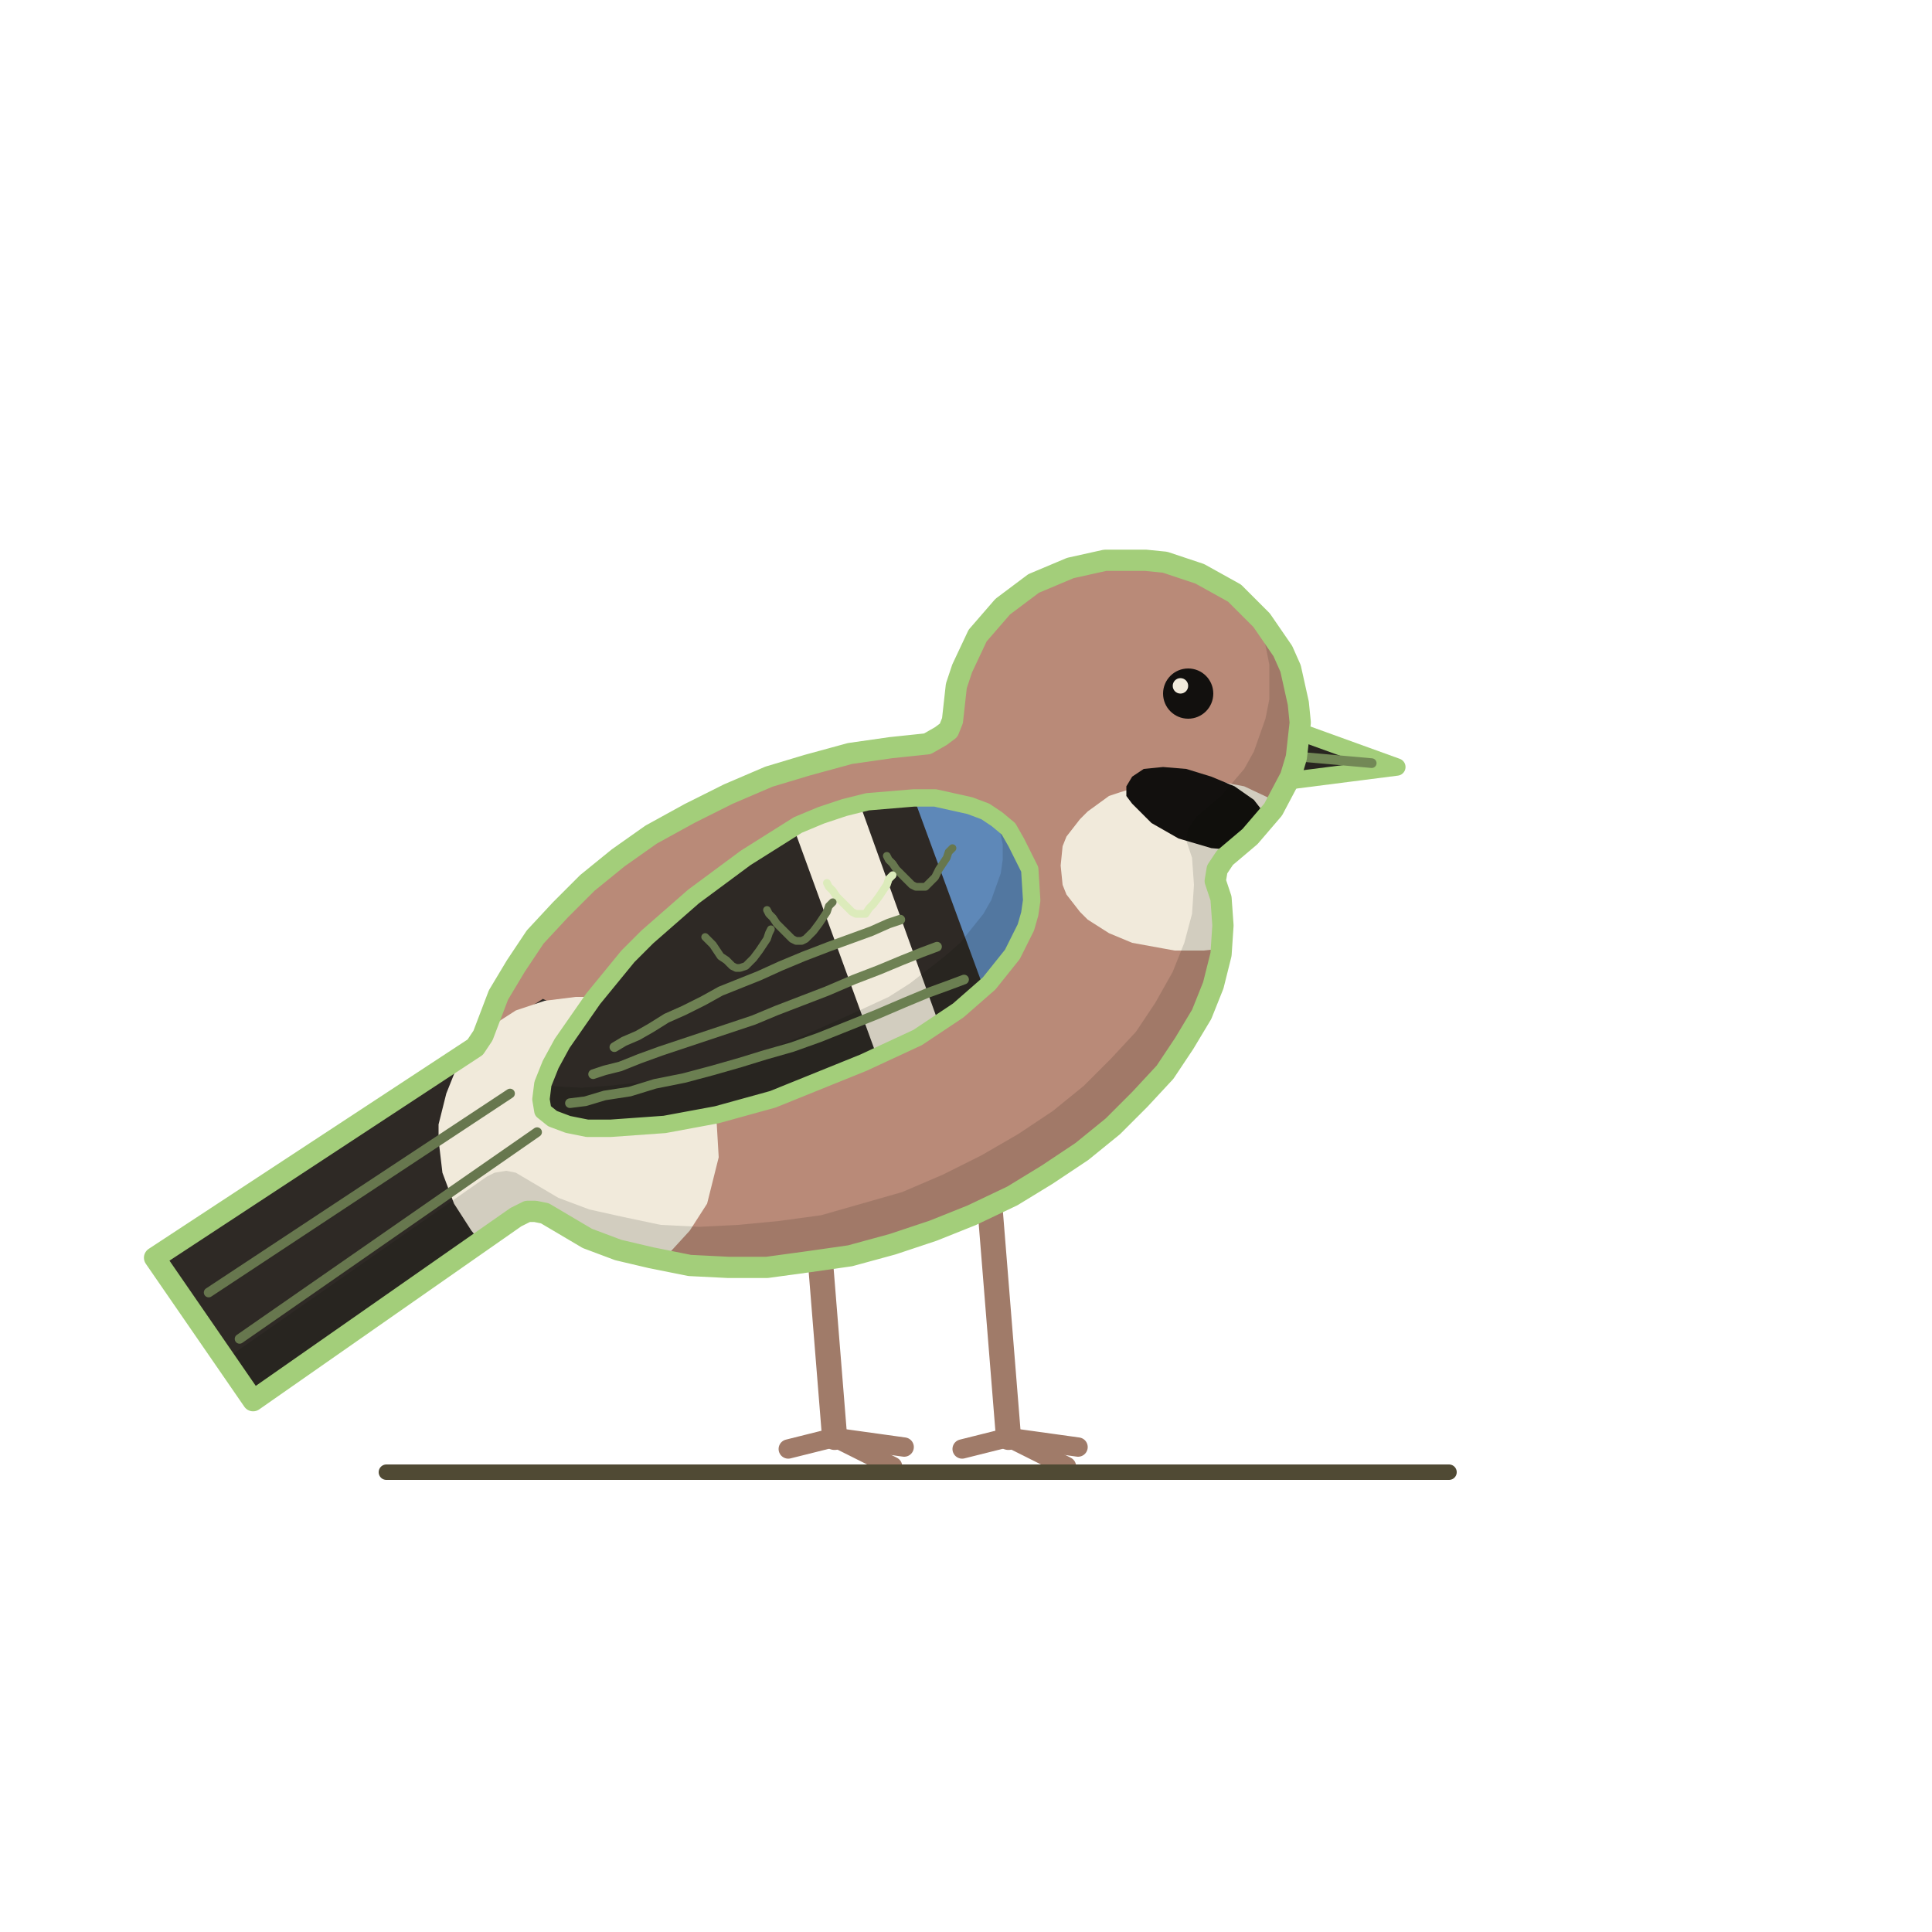
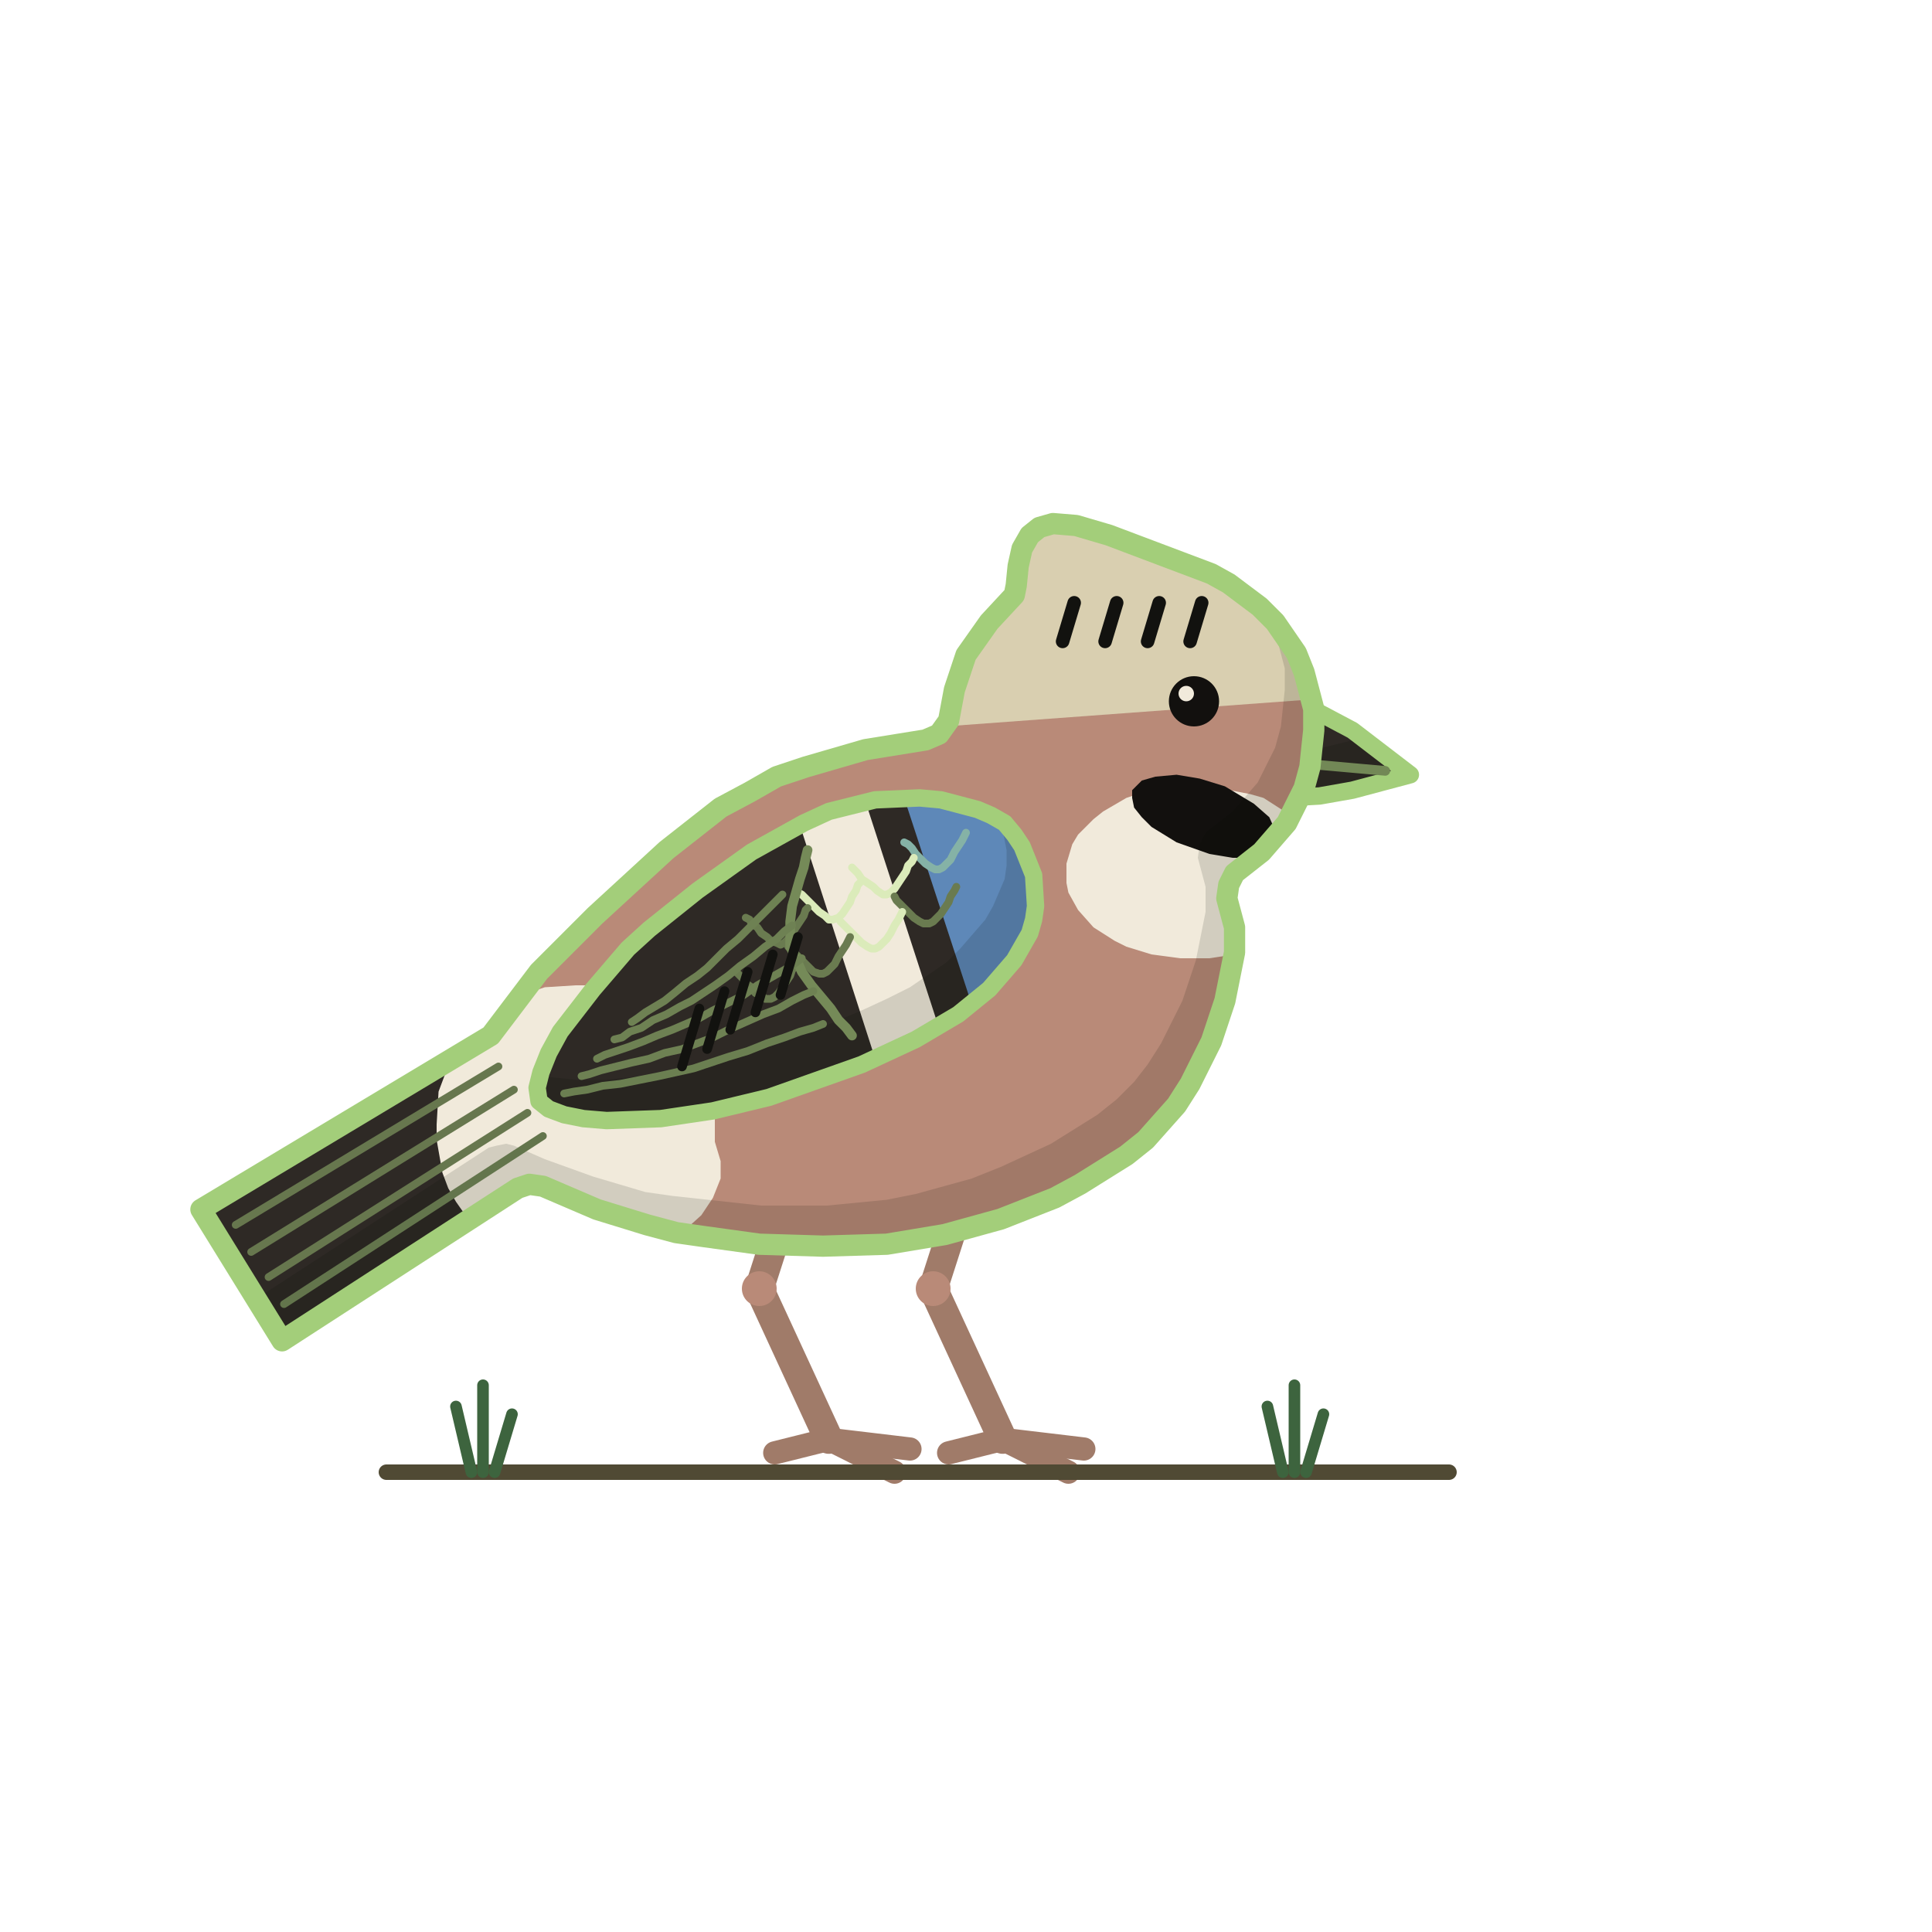
<svg xmlns="http://www.w3.org/2000/svg" width="100" height="100" viewBox="0 0 100 100">
  <g stroke-linecap="round" stroke-linejoin="round">
-     <path d="M42,59.5 L43.2,74.4" fill="none" stroke="#A07B69" stroke-width="1.3" />
-     <path d="M43.2,74.4 L46.8,74.9" fill="none" stroke="#A07B69" stroke-width="1" />
-     <path d="M43.2,74.4 L46.2,75.9" fill="none" stroke="#A07B69" stroke-width="1" />
-     <path d="M43.2,74.4 L40.8,75" fill="none" stroke="#A07B69" stroke-width="1" />
-     <path d="M51,59.5 L52.2,74.4" fill="none" stroke="#A07B69" stroke-width="1.3" />
-     <path d="M52.2,74.4 L55.8,74.9" fill="none" stroke="#A07B69" stroke-width="1" />
-     <path d="M52.2,74.4 L55.2,75.9" fill="none" stroke="#A07B69" stroke-width="1" />
-     <path d="M52.2,74.4 L49.8,75" fill="none" stroke="#A07B69" stroke-width="1" />
-     <path d="M62.9,36.3 L72.3,39.7 L62.9,40.9 Z" fill="#2E2925" stroke="none" />
-     <path d="M62.9,40.9 L62.9,38.6 L67.6,38 L72.3,39.7 Z" fill="#020A06" fill-opacity="0.13" stroke="none" />
-     <path d="M62.9,36.3 L72.3,39.7 L62.9,40.9 Z" fill="none" stroke="#A3CE7A" stroke-width="0.9" />
-     <path d="M64.3,38.9 L71,39.5" fill="none" stroke="#728856" stroke-width="0.5" />
-     <path d="M8,65.1 L24.6,54.2 L25,53.6 L25.8,51.5 L26.7,50 L27.7,48.5 L29,47.1 L30.4,45.7 L32,44.4 L33.7,43.2 L35.7,42.1 L37.7,41.1 L39.8,40.2 L41.8,39.6 L44,39 L46.1,38.7 L48,38.5 L48.7,38.1 L49.1,37.8 L49.3,37.3 L49.5,35.5 L49.8,34.6 L50.6,32.9 L51.9,31.4 L53.5,30.2 L55.4,29.4 L57.2,29 L59.3,29 L60.3,29.1 L62.1,29.7 L63.9,30.7 L65.3,32.1 L66.4,33.7 L66.8,34.6 L67.2,36.4 L67.3,37.4 L67.1,39.2 L66.8,40.2 L65.9,41.9 L64.7,43.3 L63.4,44.4 L63,45 L62.9,45.6 L63.2,46.5 L63.3,47.9 L63.2,49.4 L62.8,51 L62.2,52.5 L61.3,54 L60.3,55.5 L59,56.9 L57.6,58.3 L56,59.6 L54.2,60.8 L52.4,61.9 L50.3,62.9 L48.3,63.7 L46.2,64.4 L44,65 L41.9,65.3 L39.7,65.6 L37.7,65.6 L35.7,65.5 L33.7,65.1 L32,64.7 L30.4,64.1 L28.2,62.8 L27.7,62.7 L27.3,62.7 L26.7,63 L13.1,72.5 Z" fill="#B98A78" stroke="none" />
-     <path d="M32.9,58.9 L27.5,62.7 L26.7,63 L13.1,72.5 L8,65.1 L24.5,54.3 L25,53.7 L28.1,51.7 L28.3,51.8 L32.9,58.7 Z" fill="#2E2925" stroke="none" />
-     <path d="M66.5,40.7 L65.9,41.8 L64.7,43.3 L63.4,44.4 L63,45 L62.9,45.6 L63.2,46.5 L63.3,47.9 L63.2,49.4 L62.8,51 L62.2,52.5 L61.4,53.9 L60.3,55.5 L59,56.9 L57.6,58.3 L56,59.6 L54.2,60.8 L52.3,61.9 L50.4,62.9 L48.2,63.8 L46.2,64.4 L44,65 L41.8,65.3 L39.7,65.5 L37.7,65.6 L35.6,65.4 L33.8,65.1 L32,64.7 L30.4,64.1 L29.1,63.4 L29,62.4 L29.1,61.3 L29.5,60.2 L30.1,59.1 L31,58 L32.1,56.9 L33.4,55.8 L34.9,54.7 L36.5,53.7 L38.4,52.7 L40.3,51.8 L44.5,50.3 L46.7,49.7 L51.2,48.8 L53.4,48.6 L56.7,48.4 L55.4,47.5 L54.5,46.5 L54,45.3 L53.8,44.1 L54,42.9 L54.5,41.8 L55.4,40.8 L56.5,39.9 L57.9,39.3 L58.6,39 L59.4,38.9 L61,38.7 L62.6,38.9 L64.1,39.3 L65.5,39.9 Z" fill="#B98A78" stroke="none" />
-     <path d="M34.6,64.9 L34.2,65.2 L32,64.7 L30.3,64 L28.3,62.9 L27.9,62.7 L27.3,62.7 L26.9,62.9 L24.9,64.3 L24.4,63.7 L23.5,62.3 L22.9,60.7 L22.7,59 L22.7,58.2 L23.1,56.6 L23.7,55.1 L24,54.6 L24.8,54 L25.3,53.2 L26.7,52.3 L28.2,51.8 L29.8,51.6 L30.6,51.6 L31.4,51.8 L32.9,52.3 L34.3,53.2 L35.5,54.4 L36.4,55.8 L36.7,56.6 L37.1,58.2 L37.2,59.9 L36.8,61.5 L36.6,62.3 L35.7,63.7 Z" fill="#F1EADB" stroke="none" />
-     <path d="M66.1,41.5 L65.9,41.9 L64.7,43.3 L63.4,44.4 L63,45 L62.9,45.6 L63.2,46.5 L63.3,47.9 L63.2,49.1 L62.3,49.2 L60.8,49.2 L58.6,48.8 L57.4,48.3 L56.3,47.6 L55.9,47.2 L55.2,46.3 L55,45.8 L54.9,44.8 L55,43.8 L55.2,43.3 L55.9,42.4 L56.3,42 L57.4,41.2 L58,41 L60,40.4 L62.3,40.3 L64.4,40.7 Z" fill="#F1EADB" stroke="none" />
-     <path d="M65.6,42.3 L65.3,42.7 L63.8,44 L62.7,43.9 L61,43.4 L59.6,42.6 L58.6,41.6 L58.3,41.2 L58.3,40.7 L58.6,40.2 L59.2,39.8 L60.2,39.7 L61.4,39.8 L62.7,40.2 L63.9,40.7 L64.9,41.4 Z" fill="#12100E" stroke="none" />
-     <path d="M13,72.5 L11.6,70.4 L25.2,60.9 L25.6,60.7 L26.2,60.6 L26.7,60.7 L28.9,62 L30.5,62.6 L32.3,63 L34.2,63.4 L36.2,63.5 L38.2,63.4 L40.3,63.2 L42.5,62.9 L44.6,62.3 L46.7,61.7 L48.8,60.8 L50.8,59.8 L52.7,58.7 L54.5,57.5 L56.1,56.2 L57.5,54.8 L58.8,53.4 L59.8,51.9 L60.7,50.3 L61.3,48.8 L61.7,47.3 L61.8,45.8 L61.7,44.4 L61.4,43.5 L61.5,42.9 L61.9,42.3 L63.2,41.2 L64.4,39.8 L64.9,38.9 L65.5,37.2 L65.7,36.2 L65.7,34.4 L65.5,33.4 L64.9,31.7 L65.3,32.1 L66.4,33.8 L67.1,35.5 L67.2,36.5 L67.2,38.3 L66.8,40.1 L66.4,41.1 L65.3,42.6 L64.6,43.4 L63.4,44.4 L63.1,44.9 L62.9,45.6 L63.2,46.5 L63.3,47.9 L63.2,49.4 L62.8,51 L62.2,52.5 L61.4,53.9 L60.3,55.4 L59.1,56.9 L57.6,58.3 L56,59.6 L54.2,60.8 L52.3,61.9 L50.3,62.9 L48.2,63.8 L46.1,64.4 L44,65 L41.8,65.3 L39.7,65.5 L37.7,65.6 L35.7,65.5 L33.8,65.1 L32,64.7 L30.4,64.1 L28.2,62.8 L27.7,62.7 L27.1,62.8 L26.7,63 Z" fill="#020A06" fill-opacity="0.13" stroke="none" />
-     <path d="M8,65.1 L24.6,54.2 L25,53.6 L25.8,51.5 L26.7,50 L27.7,48.5 L29,47.1 L30.4,45.7 L32,44.4 L33.7,43.2 L35.7,42.1 L37.7,41.1 L39.8,40.2 L41.8,39.6 L44,39 L46.1,38.7 L48,38.5 L48.7,38.1 L49.1,37.8 L49.3,37.3 L49.5,35.5 L49.8,34.6 L50.6,32.9 L51.9,31.4 L53.5,30.2 L55.4,29.4 L57.2,29 L59.3,29 L60.3,29.1 L62.1,29.7 L63.9,30.7 L65.3,32.1 L66.4,33.7 L66.8,34.6 L67.2,36.4 L67.3,37.4 L67.1,39.2 L66.8,40.2 L65.9,41.9 L64.7,43.3 L63.4,44.4 L63,45 L62.9,45.6 L63.2,46.5 L63.3,47.9 L63.2,49.4 L62.8,51 L62.2,52.5 L61.3,54 L60.3,55.5 L59,56.9 L57.6,58.3 L56,59.6 L54.2,60.8 L52.4,61.9 L50.3,62.9 L48.3,63.7 L46.2,64.4 L44,65 L41.9,65.3 L39.7,65.6 L37.7,65.6 L35.7,65.5 L33.7,65.1 L32,64.7 L30.4,64.1 L28.2,62.8 L27.7,62.7 L27.3,62.7 L26.7,63 L13.1,72.5 Z" fill="none" stroke="#A3CE7A" stroke-width="1.1" />
-     <path d="M27.8,58.6 L12.4,69.3" fill="none" stroke="#67774E" stroke-width="0.5" />
-     <path d="M26.4,56.6 L10.8,66.9" fill="none" stroke="#67774E" stroke-width="0.5" />
-     <path d="M50.2,41.7 L51,42 L51.6,42.4 L52.2,42.9 L52.6,43.6 L53.3,45 L53.4,46.6 L53.3,47.3 L53.1,48 L52.4,49.4 L51.2,50.9 L49.6,52.3 L47.5,53.7 L44.7,55 L40,56.9 L37.1,57.7 L34.4,58.2 L31.6,58.4 L30.4,58.4 L29.4,58.2 L28.6,57.9 L28.1,57.5 L28,56.9 L28.1,56.1 L28.5,55.1 L29.1,54 L30.7,51.7 L32.5,49.5 L33.5,48.5 L35.9,46.4 L38.6,44.4 L41.3,42.7 L42.5,42.2 L43.7,41.8 L44.9,41.5 L47.3,41.3 L48.4,41.3 Z" fill="#2E2925" stroke="none" />
-     <path d="M50.9,51.1 L47.3,41.3 L49.4,41.5 L51,42 L51.6,42.4 L52.2,42.9 L52.6,43.6 L53,44.3 L53.4,45.8 L53.4,46.6 L53.3,47.3 L53.1,48 L52.4,49.4 L51.8,50.2 Z" fill="#5E88B8" stroke="none" />
-     <path d="M44.5,41.6 L48.6,53 L45.4,54.7 L41.1,42.9 L42.5,42.2 Z" fill="#F1EADB" stroke="none" />
-     <path d="M28,56.9 L28.1,56.2 L30.1,56.3 L31.5,56.2 L34.3,55.9 L37,55.2 L38.5,54.8 L41.6,53.6 L44.7,52.2 L46,51.6 L47.1,50.9 L48.9,49.5 L49.7,48.8 L50.9,47.3 L51.3,46.6 L51.8,45.2 L51.9,44.5 L51.9,43.7 L51.6,42.3 L52.2,42.9 L52.6,43.6 L53.3,45 L53.4,46.6 L53.3,47.3 L52.8,48.7 L51.8,50.2 L50.4,51.6 L48.6,53 L47.5,53.7 L44.7,55 L41.6,56.3 L38.5,57.3 L35.8,58 L33,58.3 L30.4,58.4 L29.4,58.2 L28.6,57.9 L28.1,57.5 Z" fill="#020A06" fill-opacity="0.13" stroke="none" />
-     <path d="M50.2,41.7 L51,42 L51.6,42.4 L52.2,42.9 L52.6,43.6 L53.3,45 L53.4,46.6 L53.3,47.3 L53.1,48 L52.4,49.4 L51.2,50.9 L49.6,52.3 L47.5,53.7 L44.7,55 L40,56.9 L37.1,57.7 L34.4,58.2 L31.6,58.4 L30.4,58.4 L29.4,58.2 L28.6,57.9 L28.1,57.5 L28,56.9 L28.1,56.1 L28.5,55.1 L29.1,54 L30.7,51.7 L32.5,49.5 L33.5,48.5 L35.9,46.4 L38.6,44.4 L41.3,42.7 L42.5,42.2 L43.7,41.8 L44.9,41.5 L47.3,41.3 L48.4,41.3 Z" fill="none" stroke="#A3CE7A" stroke-width="0.9" />
-     <path d="M49.9,50.7 L49.1,51 L48,51.4 L46.8,51.9 L45.4,52.5 L43.9,53.1 L42.4,53.7 L41,54.2 L39.6,54.6 L38.3,55 L36.9,55.4 L35.4,55.8 L33.9,56.1 L32.6,56.5 L31.3,56.7 L30.3,57 L29.5,57.1" fill="none" stroke="#6B7F51" stroke-width="0.5" />
-     <path d="M48.5,49 L47.7,49.3 L46.7,49.7 L45.5,50.2 L44.2,50.7 L42.8,51.3 L41.5,51.8 L40.2,52.3 L39,52.8 L37.8,53.2 L36.6,53.6 L35.4,54 L34.2,54.4 L33.1,54.8 L32.1,55.2 L31.3,55.4 L30.7,55.6" fill="none" stroke="#6E8153" stroke-width="0.5" />
-     <path d="M46.6,47.6 L46,47.8 L45.1,48.2 L44,48.6 L42.9,49 L41.6,49.5 L40.4,50 L39.3,50.5 L38.3,50.9 L37.3,51.3 L36.4,51.8 L35.4,52.3 L34.5,52.7 L33.7,53.2 L33,53.6 L32.3,53.9 L31.8,54.2" fill="none" stroke="#6E8153" stroke-width="0.5" />
-     <path d="M49.3,43.9 L49.1,44.1 L49,44.4 L48.8,44.7 L48.6,45 L48.4,45.4 L48.1,45.7 L47.9,45.9 L47.7,45.9 L47.4,45.9 L47.2,45.8 L46.9,45.5 L46.7,45.3 L46.4,45 L46.2,44.7 L46,44.5 L45.9,44.3" fill="none" stroke="#67774E" stroke-width="0.4" />
-     <path d="M46.2,45.3 L46,45.5 L45.9,45.8 L45.7,46.1 L45.5,46.4 L45.2,46.8 L45,47 L44.8,47.3 L44.6,47.3 L44.3,47.3 L44.1,47.2 L43.8,46.9 L43.6,46.7 L43.3,46.4 L43.1,46.1 L42.9,45.9 L42.8,45.7" fill="none" stroke="#DCEBBB" stroke-width="0.4" />
-     <path d="M43.1,46.7 L42.9,46.9 L42.8,47.2 L42.6,47.5 L42.4,47.8 L42.1,48.2 L41.9,48.4 L41.7,48.6 L41.5,48.7 L41.2,48.7 L41,48.6 L40.7,48.3 L40.5,48.1 L40.2,47.8 L40,47.5 L39.8,47.3 L39.7,47.1" fill="none" stroke="#67774E" stroke-width="0.4" />
-     <path d="M39.9,48.1 L39.8,48.3 L39.7,48.6 L39.5,48.9 L39.3,49.2 L39,49.6 L38.8,49.8 L38.6,50 L38.3,50.1 L38.1,50.1 L37.9,50 L37.6,49.7 L37.3,49.5 L37.1,49.2 L36.9,48.9 L36.7,48.7 L36.5,48.5" fill="none" stroke="#67774E" stroke-width="0.4" />
-     <circle cx="61.5" cy="35.9" r="1.3" fill="#12100E" />
-     <circle cx="61.1" cy="35.5" r="0.4" fill="#F1EADB" />
+     <path d="M42,58.3 L39.3,66.7 L42.9,74.5" fill="none" stroke="#A07B69" stroke-width="1.5" />
+     <circle cx="39.3" cy="66.7" r="0.9" fill="#B98A78" />
+     <path d="M42.9,74.5 L47.1,75" fill="none" stroke="#A07B69" stroke-width="1.2" />
+     <path d="M42.9,74.5 L46.3,76.2" fill="none" stroke="#A07B69" stroke-width="1.2" />
+     <path d="M42.9,74.5 L40.1,75.2" fill="none" stroke="#A07B69" stroke-width="1.2" />
+     <path d="M51,58.3 L48.3,66.7 L51.9,74.5" fill="none" stroke="#A07B69" stroke-width="1.5" />
+     <circle cx="48.3" cy="66.7" r="0.9" fill="#B98A78" />
+     <path d="M51.9,74.5 L56.1,75" fill="none" stroke="#A07B69" stroke-width="1.2" />
+     <path d="M51.9,74.5 L55.3,76.2" fill="none" stroke="#A07B69" stroke-width="1.2" />
+     <path d="M51.9,74.5 L49.1,75.2" fill="none" stroke="#A07B69" stroke-width="1.2" />
+     <path d="M63.6,36.5 L66.5,36.5 L67.4,36.6 L68.3,36.9 L70,37.8 L73,40.1 L70,40.9 L68.3,41.2 L66.5,41.3 L63.6,41.4 Z" fill="#2E2925" stroke="none" />
+     <path d="M63.6,41.4 L63.6,39.3 L66.8,39.1 L70.5,38.2 L73,40.1 L70,40.9 L68.3,41.2 L66.5,41.3 Z" fill="#020A06" fill-opacity="0.13" stroke="none" />
+     <path d="M63.6,36.5 L66.5,36.5 L67.4,36.6 L68.3,36.9 L70,37.8 L73,40.1 L70,40.9 L68.3,41.2 L66.5,41.3 L63.6,41.4 Z" fill="none" stroke="#A3CE7A" stroke-width="0.9" />
+     <path d="M65,39.3 L71.7,39.9" fill="none" stroke="#728856" stroke-width="0.5" />
+     <path d="M10.4,62.6 L25.4,53.6 L27.9,50.3 L30.8,47.4 L34.5,44 L37.3,41.8 L38.8,41 L40.2,40.2 L41.7,39.7 L44.8,38.8 L47.9,38.3 L48.6,38 L49.1,37.3 L49.4,35.7 L50,33.9 L51.2,32.2 L52.5,30.8 L52.6,30.3 L52.7,29.3 L52.9,28.4 L53.3,27.7 L53.8,27.3 L54.5,27.1 L55.7,27.2 L57.4,27.7 L62.7,29.7 L63.6,30.2 L65.2,31.4 L66,32.2 L67.1,33.8 L67.5,34.8 L68,36.7 L68,37.8 L67.8,39.7 L67.5,40.8 L66.6,42.6 L65.3,44.1 L63.9,45.2 L63.6,45.8 L63.5,46.5 L63.9,48 L63.9,49.3 L63.4,51.8 L62.7,53.9 L61.6,56.1 L60.9,57.2 L60.1,58.1 L59.3,59 L58.3,59.8 L55.9,61.3 L54.6,62 L51.8,63.1 L48.9,63.9 L45.9,64.4 L42.6,64.5 L39.3,64.4 L36.4,64 L35,63.8 L33.5,63.4 L30.9,62.6 L28.1,61.4 L27.4,61.3 L26.8,61.5 L14.6,69.4 Z" fill="#B98A78" stroke="none" />
+     <path d="M32.4,58.2 L27.6,61.3 L26.8,61.5 L14.6,69.4 L10.4,62.6 L25.2,53.7 L25.8,53.1 L28.4,51.6 L28.6,51.7 L32.5,57.9 Z" fill="#2E2925" stroke="none" />
+     <path d="M63.9,49.6 L63.4,49.7 L63.8,49.9 L63.8,50.1 L63.4,51.8 L62.7,53.9 L61.6,56.1 L60.9,57.2 L60.1,58.1 L59.3,59 L57.2,60.6 L54.6,62 L51.8,63.1 L48.9,63.9 L45.9,64.4 L42.6,64.5 L39.3,64.4 L36.3,64 L33.6,63.4 L30.9,62.6 L28.7,61.6 L28.8,60.7 L29.2,59.6 L29.9,58.5 L30.7,57.3 L31.9,56.2 L33.2,55.1 L34.7,54 L36.4,53.1 L38.3,52.1 L40.2,51.3 L42.3,50.5 L44.5,49.9 L46.7,49.4 L49,49 L51.2,48.7 L53.4,48.5 L56.4,48.5 L55.2,47.4 L54.5,46.3 L54.1,45.1 L54.1,43.9 L54.5,42.7 L55.2,41.7 L56.2,40.7 L56.8,40.3 L58.2,39.7 L59.7,39.3 L60.5,39.2 L61.3,39.1 L62.9,39.3 L64.4,39.7 L65.1,40 L66.4,40.7 L67.2,41.5 L66.6,42.5 L65.9,43.4 L65.2,44.2 L63.9,45.2 L63.6,45.8 L63.5,46.5 L63.9,48 Z" fill="#B98A78" stroke="none" />
+     <path d="M35.3,63.8 L35,63.8 L32.2,63 L27.8,61.3 L27.4,61.3 L26.9,61.5 L25.6,62.4 L25.4,61.2 L25.5,60.3 L26,59.3 L26.7,58.5 L28.2,57.4 L29.4,56.9 L30.7,56.6 L32.1,56.6 L33.4,56.7 L34.6,57.1 L35.6,57.6 L36.4,58.3 L37,59.1 L37.3,60.1 L37.3,61 L36.9,62 L36.3,62.9 Z" fill="#F1EADB" stroke="none" />
+     <path d="M35.4,63.4 L35,63.8 L33.5,63.4 L30.9,62.6 L28.3,61.4 L27.7,61.3 L26.9,61.5 L24.3,63.2 L23.6,62.2 L23.2,61.5 L22.9,60.7 L22.6,59 L22.6,58.2 L22.7,56.5 L23,55.7 L23.4,54.8 L25.5,53.5 L27,51.5 L28.2,51.1 L29.8,51 L30.7,51 L32.2,51.5 L33.7,52.3 L34.9,53.3 L35.9,54.7 L36.6,56.2 L37,57.9 L37,59.6 L36.8,60.4 L36.3,62 Z" fill="#F1EADB" stroke="none" />
+     <path d="M67.9,36.2 L48.9,37.6 L49.1,37.2 L49.4,35.8 L49.6,34.8 L50.1,33.8 L51.2,32.2 L52.3,31 L52.6,30.6 L52.9,28.5 L53.2,27.8 L53.8,27.3 L54.5,27.1 L55.7,27.2 L57.4,27.7 L59.2,28.3 L60.9,29 L62.6,29.7 L64.4,30.7 L65.9,32.1 L66.6,33 L67.5,34.8 Z" fill="#D9CFB0" stroke="none" />
+     <path d="M66.8,42.2 L66,43.4 L65.2,44.2 L63.9,45.2 L63.6,45.8 L63.5,46.5 L63.9,48 L63.9,49.4 L62.6,49.6 L61.1,49.6 L59.6,49.4 L58.3,49 L57.7,48.7 L56.6,48 L55.8,47.1 L55.3,46.2 L55.2,45.7 L55.2,44.7 L55.5,43.7 L55.8,43.2 L56.6,42.4 L57.1,42 L58.3,41.3 L58.9,41.1 L61.1,40.7 L62.6,40.7 L64.7,41.1 L65.4,41.3 Z" fill="#F1EADB" stroke="none" />
+     <path d="M66.1,43.2 L66,43.4 L65,44.4 L63.8,44.4 L62.6,44.2 L60.9,43.6 L59.6,42.8 L59.1,42.3 L58.7,41.8 L58.6,41.3 L58.6,40.9 L59.1,40.4 L59.8,40.2 L60.9,40.1 L62.1,40.3 L63.4,40.7 L64.9,41.6 L65.7,42.3 Z" fill="#12100E" stroke="none" />
+     <path d="M14.6,69.4 L13.3,67.2 L25.3,59.4 L25.7,59.3 L26.2,59.2 L26.6,59.3 L28.2,60 L30.7,60.9 L33.4,61.7 L34.8,61.9 L39.4,62.4 L42.8,62.4 L45.9,62.1 L47.4,61.8 L50.3,61 L51.8,60.4 L54.4,59.2 L56.8,57.7 L57.8,56.9 L58.7,56 L59.4,55.1 L60.1,54 L61.2,51.8 L61.9,49.7 L62.4,47.2 L62.4,45.9 L62,44.4 L62.1,43.7 L62.4,43.1 L63.8,42 L65.1,40.5 L66,38.7 L66.3,37.6 L66.5,35.7 L66.5,34.6 L66,32.7 L65.6,31.8 L66.6,33 L67.5,34.8 L68,36.7 L68,38.7 L67.5,40.7 L67.1,41.7 L66,43.4 L65.2,44.2 L63.9,45.2 L63.6,45.8 L63.5,46.5 L63.9,48 L63.9,49.4 L63.4,51.8 L62.7,53.9 L62.2,55 L61,57.1 L60.2,58.1 L59.3,59 L58.3,59.8 L55.9,61.3 L53.3,62.5 L51.8,63.1 L48.9,63.9 L47.4,64.2 L44.3,64.5 L42.6,64.5 L39.3,64.4 L36.4,64 L35,63.8 L33.5,63.4 L30.9,62.6 L28.1,61.4 L27.4,61.3 L26.8,61.5 Z" fill="#020A06" fill-opacity="0.13" stroke="none" />
+     <path d="M10.4,62.6 L25.4,53.6 L27.9,50.3 L30.8,47.4 L34.5,44 L37.3,41.8 L38.8,41 L40.2,40.2 L41.7,39.7 L44.8,38.8 L47.9,38.3 L48.6,38 L49.1,37.3 L49.4,35.7 L50,33.9 L51.2,32.2 L52.5,30.8 L52.6,30.3 L52.7,29.3 L52.9,28.4 L53.3,27.7 L53.8,27.3 L54.5,27.1 L55.7,27.2 L57.4,27.7 L62.7,29.7 L63.6,30.2 L65.2,31.4 L66,32.2 L67.1,33.8 L67.5,34.8 L68,36.7 L68,37.8 L67.8,39.7 L67.5,40.8 L66.6,42.6 L65.3,44.1 L63.9,45.2 L63.6,45.8 L63.5,46.5 L63.9,48 L63.9,49.3 L63.4,51.8 L62.7,53.9 L61.6,56.1 L60.9,57.2 L60.1,58.1 L59.3,59 L58.3,59.8 L55.9,61.3 L54.6,62 L51.8,63.1 L48.9,63.9 L45.9,64.4 L42.6,64.5 L39.3,64.4 L36.4,64 L35,63.8 L33.5,63.4 L30.9,62.6 L28.1,61.4 L27.4,61.3 L26.8,61.5 L14.6,69.4 Z" fill="none" stroke="#A3CE7A" stroke-width="1.1" />
+     <path d="M28.1,58.8 L14.7,67.5" fill="none" stroke="#63754C" stroke-width="0.4" />
+     <path d="M27.3,57.6 L13.9,66.1" fill="none" stroke="#67774E" stroke-width="0.4" />
+     <path d="M26.6,56.4 L13,64.8" fill="none" stroke="#67774E" stroke-width="0.4" />
+     <path d="M25.8,55.2 L12.2,63.4" fill="none" stroke="#67774E" stroke-width="0.4" />
+     <path d="M50.6,41.9 L51.3,42.2 L52,42.6 L52.5,43.2 L52.9,43.8 L53.5,45.3 L53.6,46.9 L53.5,47.6 L53.3,48.3 L52.5,49.7 L51.2,51.2 L49.6,52.5 L47.4,53.8 L44.6,55.1 L39.8,56.8 L36.9,57.5 L34.2,57.9 L31.4,58 L30.2,57.9 L29.2,57.7 L28.4,57.4 L27.9,57 L27.8,56.3 L28,55.5 L28.4,54.5 L29,53.4 L30.7,51.2 L32.5,49.1 L33.6,48.1 L36.1,46.1 L38.9,44.1 L41.6,42.6 L42.9,42 L44.1,41.7 L45.3,41.4 L47.6,41.3 L48.7,41.4 Z" fill="#2E2925" stroke="none" />
+     <path d="M50.3,52 L46.8,41.3 L48.7,41.4 L49.7,41.6 L51.3,42.2 L52,42.6 L52.5,43.2 L52.9,43.8 L53.3,44.6 L53.6,46.1 L53.6,46.9 L53.5,47.6 L53.3,48.3 L52.5,49.7 L51.9,50.4 Z" fill="#5E88B8" stroke="none" />
+     <path d="M44.8,41.5 L48.6,53.2 L45.3,54.8 L41.4,42.7 L42.9,42 Z" fill="#F1EADB" stroke="none" />
+     <path d="M27.8,56.3 L28,55.7 L29.9,55.9 L31.3,55.9 L34.1,55.6 L36.8,55.1 L38.3,54.7 L41.5,53.6 L44.6,52.3 L45.9,51.7 L47.1,51.1 L49,49.8 L49.7,49.1 L51,47.6 L51.4,46.9 L52,45.5 L52.1,44.8 L52.1,44 L51.8,42.5 L52.5,43.2 L52.9,43.8 L53.5,45.3 L53.6,46.9 L53.5,47.6 L52.9,49 L51.9,50.4 L50.5,51.9 L48.6,53.2 L47.4,53.8 L44.6,55.1 L41.4,56.3 L38.3,57.2 L35.6,57.7 L32.8,58 L30.2,57.9 L29.2,57.7 L28.4,57.4 L27.9,57 Z" fill="#020A06" fill-opacity="0.13" stroke="none" />
+     <path d="M50.6,41.9 L51.3,42.2 L52,42.6 L52.5,43.2 L52.9,43.8 L53.5,45.3 L53.6,46.9 L53.5,47.6 L53.3,48.3 L52.5,49.7 L51.2,51.2 L49.6,52.5 L47.4,53.8 L44.6,55.1 L39.8,56.8 L36.9,57.5 L34.2,57.9 L31.4,58 L30.2,57.9 L29.2,57.7 L28.4,57.4 L27.9,57 L27.8,56.3 L28,55.5 L28.4,54.5 L29,53.4 L30.7,51.2 L32.5,49.1 L33.6,48.1 L36.1,46.1 L38.9,44.1 L41.6,42.6 L42.9,42 L44.1,41.7 L45.3,41.4 L47.6,41.3 L48.7,41.4 Z" fill="none" stroke="#A3CE7A" stroke-width="0.9" />
+     <path d="M50,43.1 L49.9,43.3 L49.8,43.5 L49.6,43.8 L49.4,44.1 L49.2,44.5 L49,44.7 L48.8,44.9 L48.6,45 L48.4,45 L48.2,44.9 L47.9,44.7 L47.6,44.4 L47.4,44.2 L47.2,43.9 L47,43.7 L46.8,43.6" fill="none" stroke="#85B2A6" stroke-width="0.4" />
+     <path d="M47.3,44.4 L47.2,44.6 L47,44.8 L46.9,45.1 L46.7,45.4 L46.5,45.7 L46.3,46 L46.1,46.2 L45.9,46.3 L45.7,46.3 L45.4,46.1 L45.2,45.9 L44.9,45.7 L44.6,45.5 L44.4,45.2 L44.2,45 L44.1,44.9" fill="none" stroke="#DBEBBA" stroke-width="0.4" />
+     <path d="M44.5,45.7 L44.4,45.8 L44.3,46.1 L44.1,46.4 L44,46.7 L43.8,47 L43.6,47.3 L43.4,47.5 L43.1,47.6 L42.9,47.6 L42.7,47.4 L42.4,47.2 L42.2,47 L41.9,46.7 L41.7,46.5 L41.5,46.3 L41.3,46.2" fill="none" stroke="#DBEBBA" stroke-width="0.4" />
+     <path d="M41.8,47 L41.7,47.1 L41.6,47.4 L41.4,47.7 L41.2,48 L41,48.3 L40.8,48.6 L40.6,48.8 L40.4,48.9 L40.2,48.8 L39.9,48.7 L39.7,48.5 L39.4,48.3 L39.2,48 L38.9,47.8 L38.8,47.6 L38.6,47.5" fill="none" stroke="#6A7B50" stroke-width="0.4" />
+     <path d="M49.5,45.9 L49.4,46.1 L49.2,46.4 L49.1,46.7 L48.9,47 L48.7,47.3 L48.5,47.5 L48.3,47.7 L48.1,47.8 L47.8,47.8 L47.6,47.7 L47.3,47.5 L47.1,47.3 L46.8,47 L46.6,46.8 L46.4,46.6 L46.3,46.4" fill="none" stroke="#6A7B50" stroke-width="0.4" />
+     <path d="M46.7,47.2 L46.6,47.4 L46.5,47.6 L46.3,47.9 L46.1,48.3 L45.9,48.6 L45.7,48.8 L45.5,49 L45.3,49.1 L45.1,49.1 L44.9,49 L44.6,48.8 L44.3,48.5 L44.1,48.3 L43.9,48.1 L43.7,47.9 L43.5,47.7" fill="none" stroke="#DBEBBA" stroke-width="0.4" />
+     <path d="M44,48.5 L43.9,48.7 L43.8,48.9 L43.6,49.2 L43.4,49.5 L43.2,49.9 L43,50.1 L42.8,50.3 L42.6,50.4 L42.4,50.4 L42.1,50.3 L41.9,50.1 L41.6,49.8 L41.4,49.6 L41.1,49.3 L40.9,49.1 L40.8,49" fill="none" stroke="#6A7B50" stroke-width="0.4" />
+     <path d="M41.3,49.8 L41.2,50 L41,50.2 L40.9,50.5 L40.7,50.8 L40.5,51.1 L40.3,51.4 L40.1,51.6 L39.9,51.7 L39.6,51.7 L39.4,51.5 L39.1,51.4 L38.9,51.1 L38.6,50.9 L38.4,50.6 L38.2,50.4 L38.1,50.3" fill="none" stroke="#6A7B50" stroke-width="0.4" />
+     <path d="M41.8,44 L41.7,44.4 L41.6,44.9 L41.4,45.5 L41.2,46.2 L41,46.9 L40.9,47.7 L40.9,48.4 L40.9,49 L41.2,49.6 L41.5,50.3 L42,51 L42.5,51.6 L43,52.2 L43.4,52.8 L43.8,53.2 L44.1,53.6" fill="none" stroke="#758A58" stroke-width="0.5" />
+     <path d="M42.6,53 L42.1,53.2 L41.4,53.4 L40.6,53.7 L39.7,54 L38.7,54.4 L37.7,54.7 L36.8,55 L35.9,55.3 L35,55.5 L34.1,55.7 L33.1,55.9 L32.1,56.1 L31.2,56.2 L30.4,56.4 L29.7,56.5 L29.2,56.6" fill="none" stroke="#6B7F51" stroke-width="0.4" />
+     <path d="M42.1,51.3 L41.6,51.5 L41,51.8 L40.3,52.2 L39.5,52.5 L38.6,52.9 L37.7,53.3 L36.9,53.7 L36.1,54 L35.3,54.3 L34.4,54.5 L33.6,54.8 L32.7,55 L31.9,55.2 L31.1,55.4 L30.5,55.6 L30.1,55.7" fill="none" stroke="#6E8153" stroke-width="0.4" />
+     <path d="M41.5,49.6 L41.1,49.9 L40.6,50.2 L39.9,50.6 L39.2,51 L38.5,51.5 L37.7,51.9 L36.9,52.3 L36.2,52.7 L35.5,53 L34.8,53.3 L34,53.6 L33.3,53.9 L32.5,54.2 L31.9,54.4 L31.3,54.6 L30.9,54.8" fill="none" stroke="#6E8153" stroke-width="0.4" />
+     <path d="M41,47.9 L40.6,48.2 L40.2,48.6 L39.6,49 L39,49.5 L38.3,50 L37.7,50.5 L37,51 L36.4,51.4 L35.8,51.8 L35.2,52.1 L34.5,52.5 L33.8,52.8 L33.2,53.2 L32.6,53.4 L32.2,53.7 L31.8,53.8" fill="none" stroke="#6E8153" stroke-width="0.4" />
+     <path d="M40.5,46.3 L40.2,46.6 L39.8,47 L39.3,47.5 L38.8,48 L38.2,48.6 L37.6,49.1 L37.1,49.6 L36.6,50.1 L36.1,50.5 L35.5,50.9 L34.9,51.4 L34.4,51.8 L33.9,52.1 L33.4,52.4 L33,52.7 L32.7,52.9" fill="none" stroke="#6E8153" stroke-width="0.4" />
+     <circle cx="61.8" cy="36.3" r="1.3" fill="#12100E" />
+     <circle cx="61.4" cy="35.9" r="0.4" fill="#F1EADB" />
    <path d="M20,76.2 L75,76.2" fill="none" stroke="#504A34" stroke-width="0.8" />
+     <path d="M24.4,76.2 L23.6,72.8" fill="none" stroke="#3D643E" stroke-width="0.6" />
+     <path d="M25,76.2 L25,71.7" fill="none" stroke="#3D643E" stroke-width="0.6" />
+     <path d="M25.6,76.2 L26.5,73.2" fill="none" stroke="#3D643E" stroke-width="0.6" />
+     <path d="M66.4,76.2 L65.6,72.8" fill="none" stroke="#3D643E" stroke-width="0.6" />
+     <path d="M67,76.2 L67,71.7" fill="none" stroke="#3D643E" stroke-width="0.6" />
+     <path d="M67.6,76.2 L68.5,73.2" fill="none" stroke="#3D643E" stroke-width="0.6" />
+     <path d="M55.6,31.2 L55,33.2" fill="none" stroke="#12120F" stroke-width="0.7" />
+     <path d="M57.8,31.2 L57.2,33.2" fill="none" stroke="#12120F" stroke-width="0.7" />
+     <path d="M60,31.2 L59.4,33.2" fill="none" stroke="#12120F" stroke-width="0.7" />
+     <path d="M62.2,31.2 L61.6,33.2" fill="none" stroke="#12120F" stroke-width="0.7" />
+     <path d="M41.3,48.5 L40.4,51.5" fill="none" stroke="#12120F" stroke-width="0.5" />
+     <path d="M40,49.4 L39.1,52.4" fill="none" stroke="#12120F" stroke-width="0.5" />
+     <path d="M38.7,50.3 L37.8,53.3" fill="none" stroke="#12120F" stroke-width="0.5" />
+     <path d="M37.5,51.3 L36.6,54.3" fill="none" stroke="#12120F" stroke-width="0.5" />
+     <path d="M36.2,52.2 L35.3,55.2" fill="none" stroke="#12120F" stroke-width="0.5" />
  </g>
</svg>
